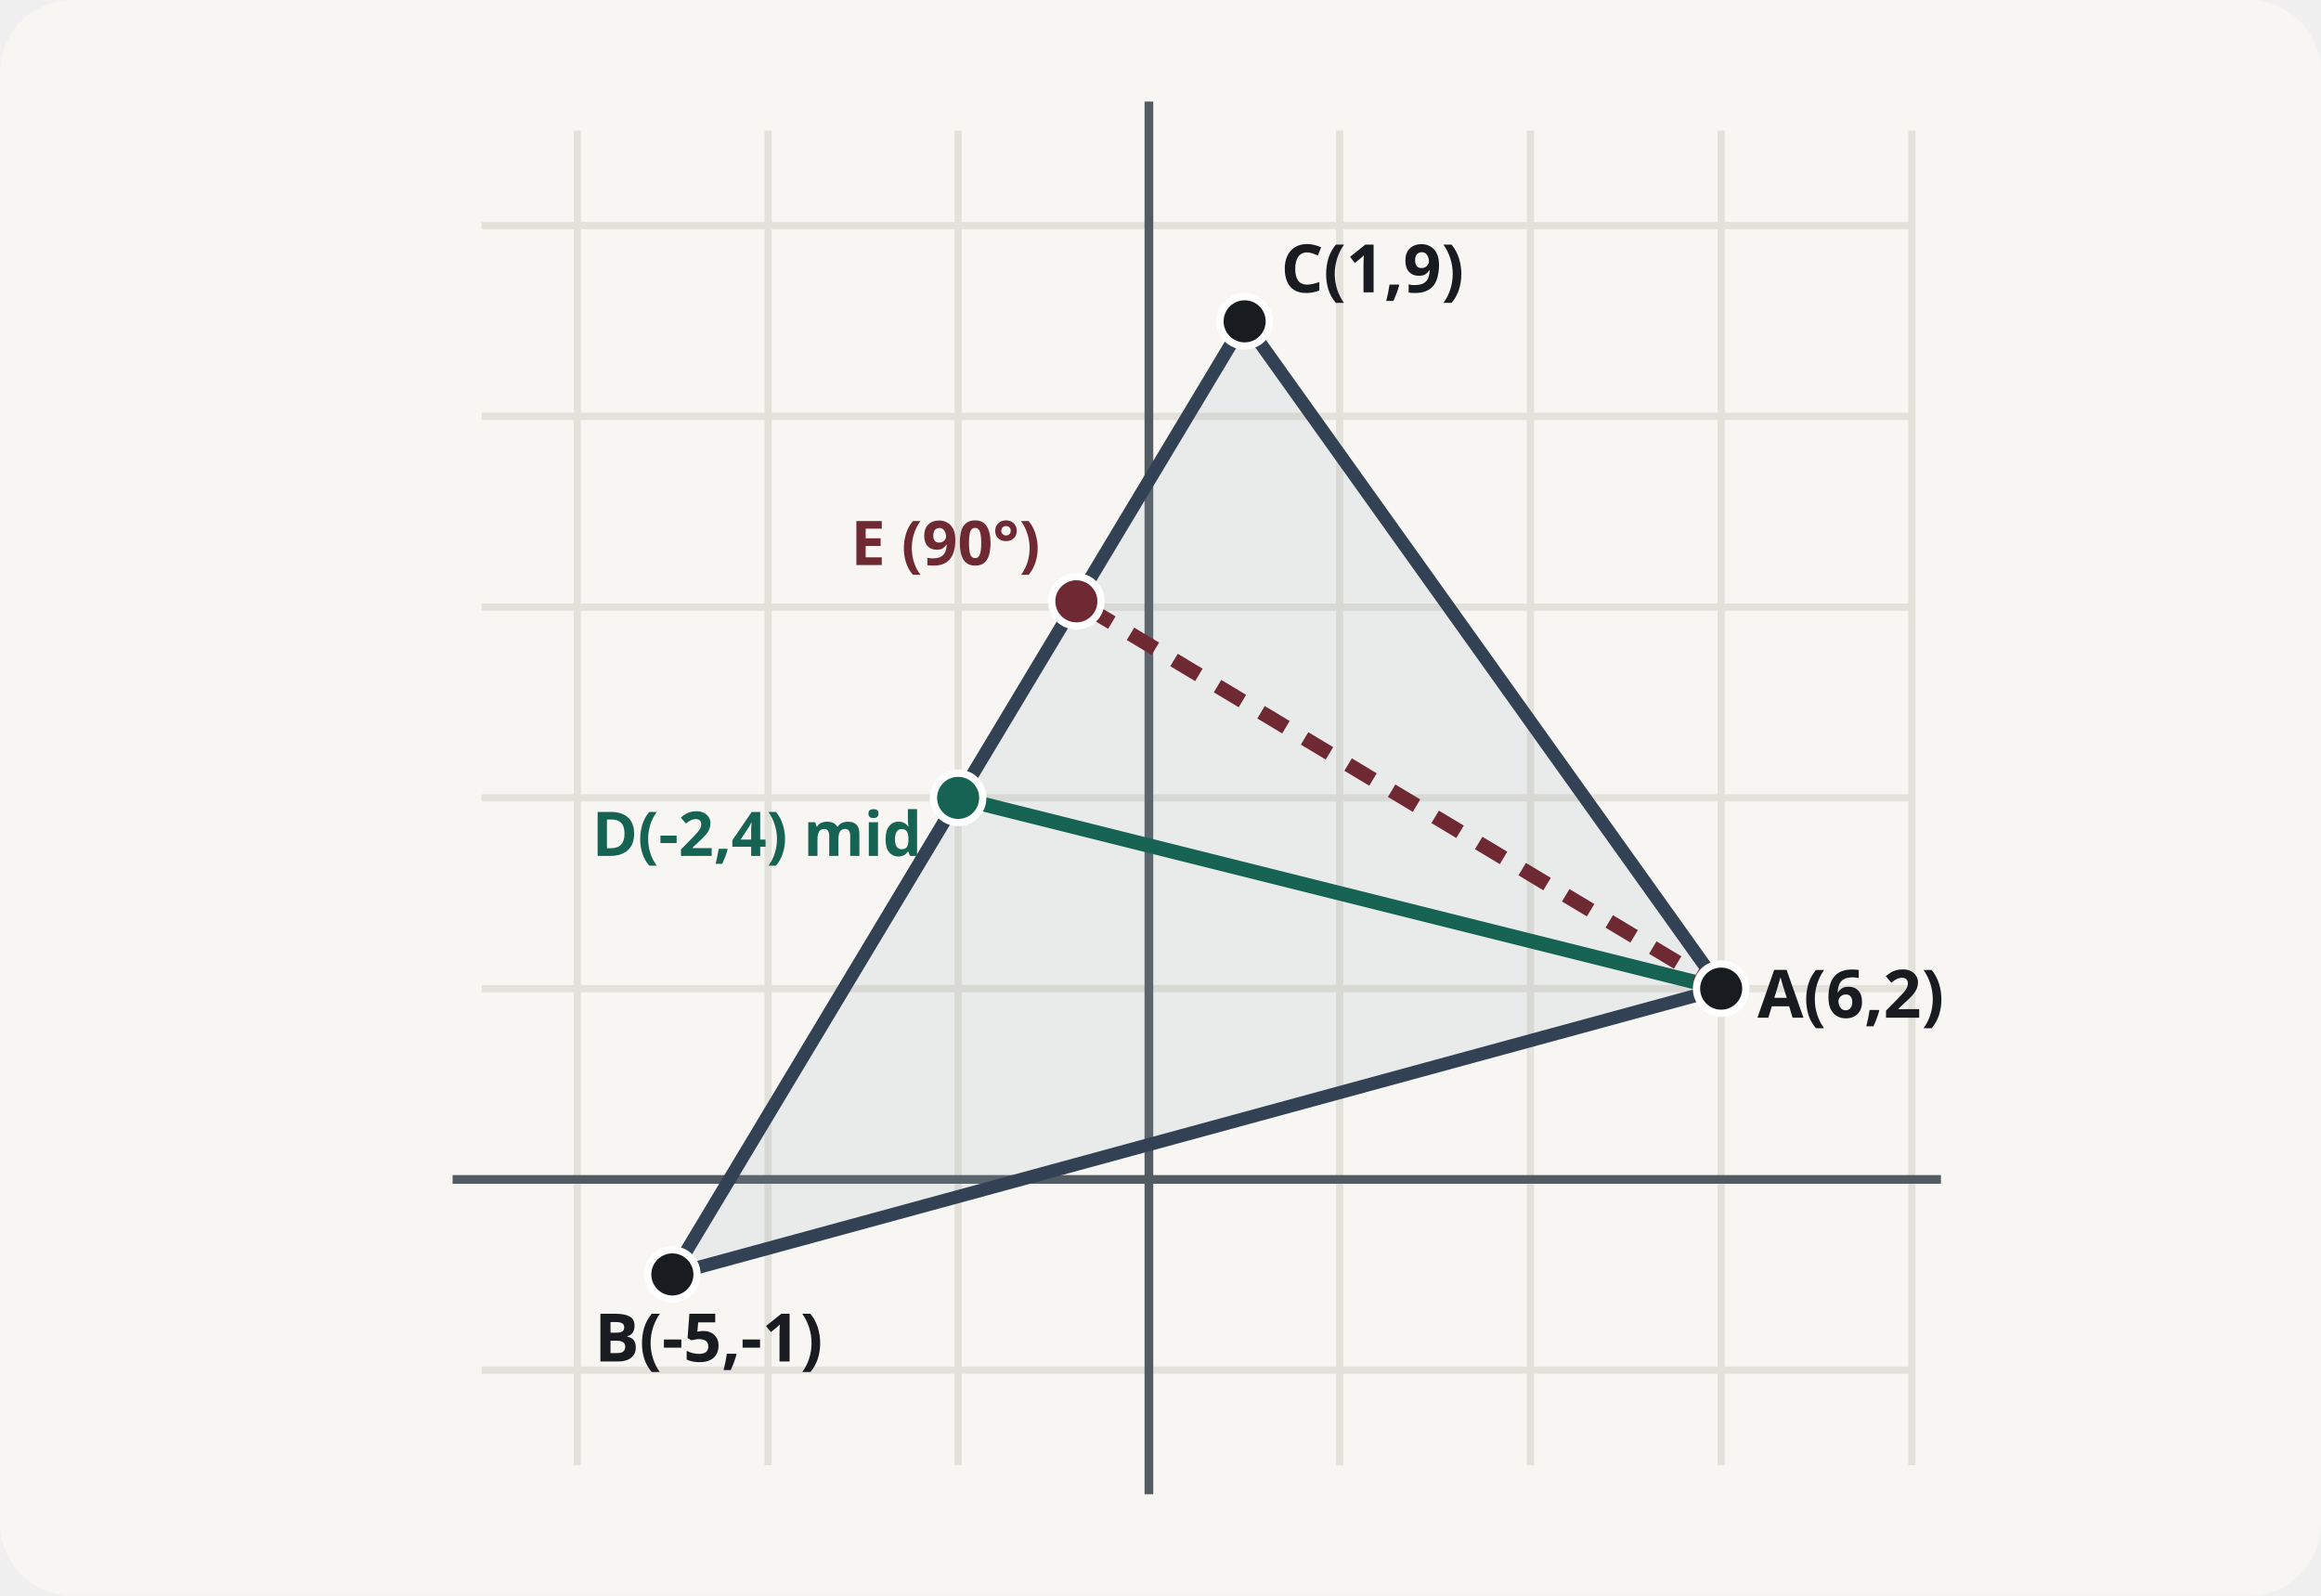
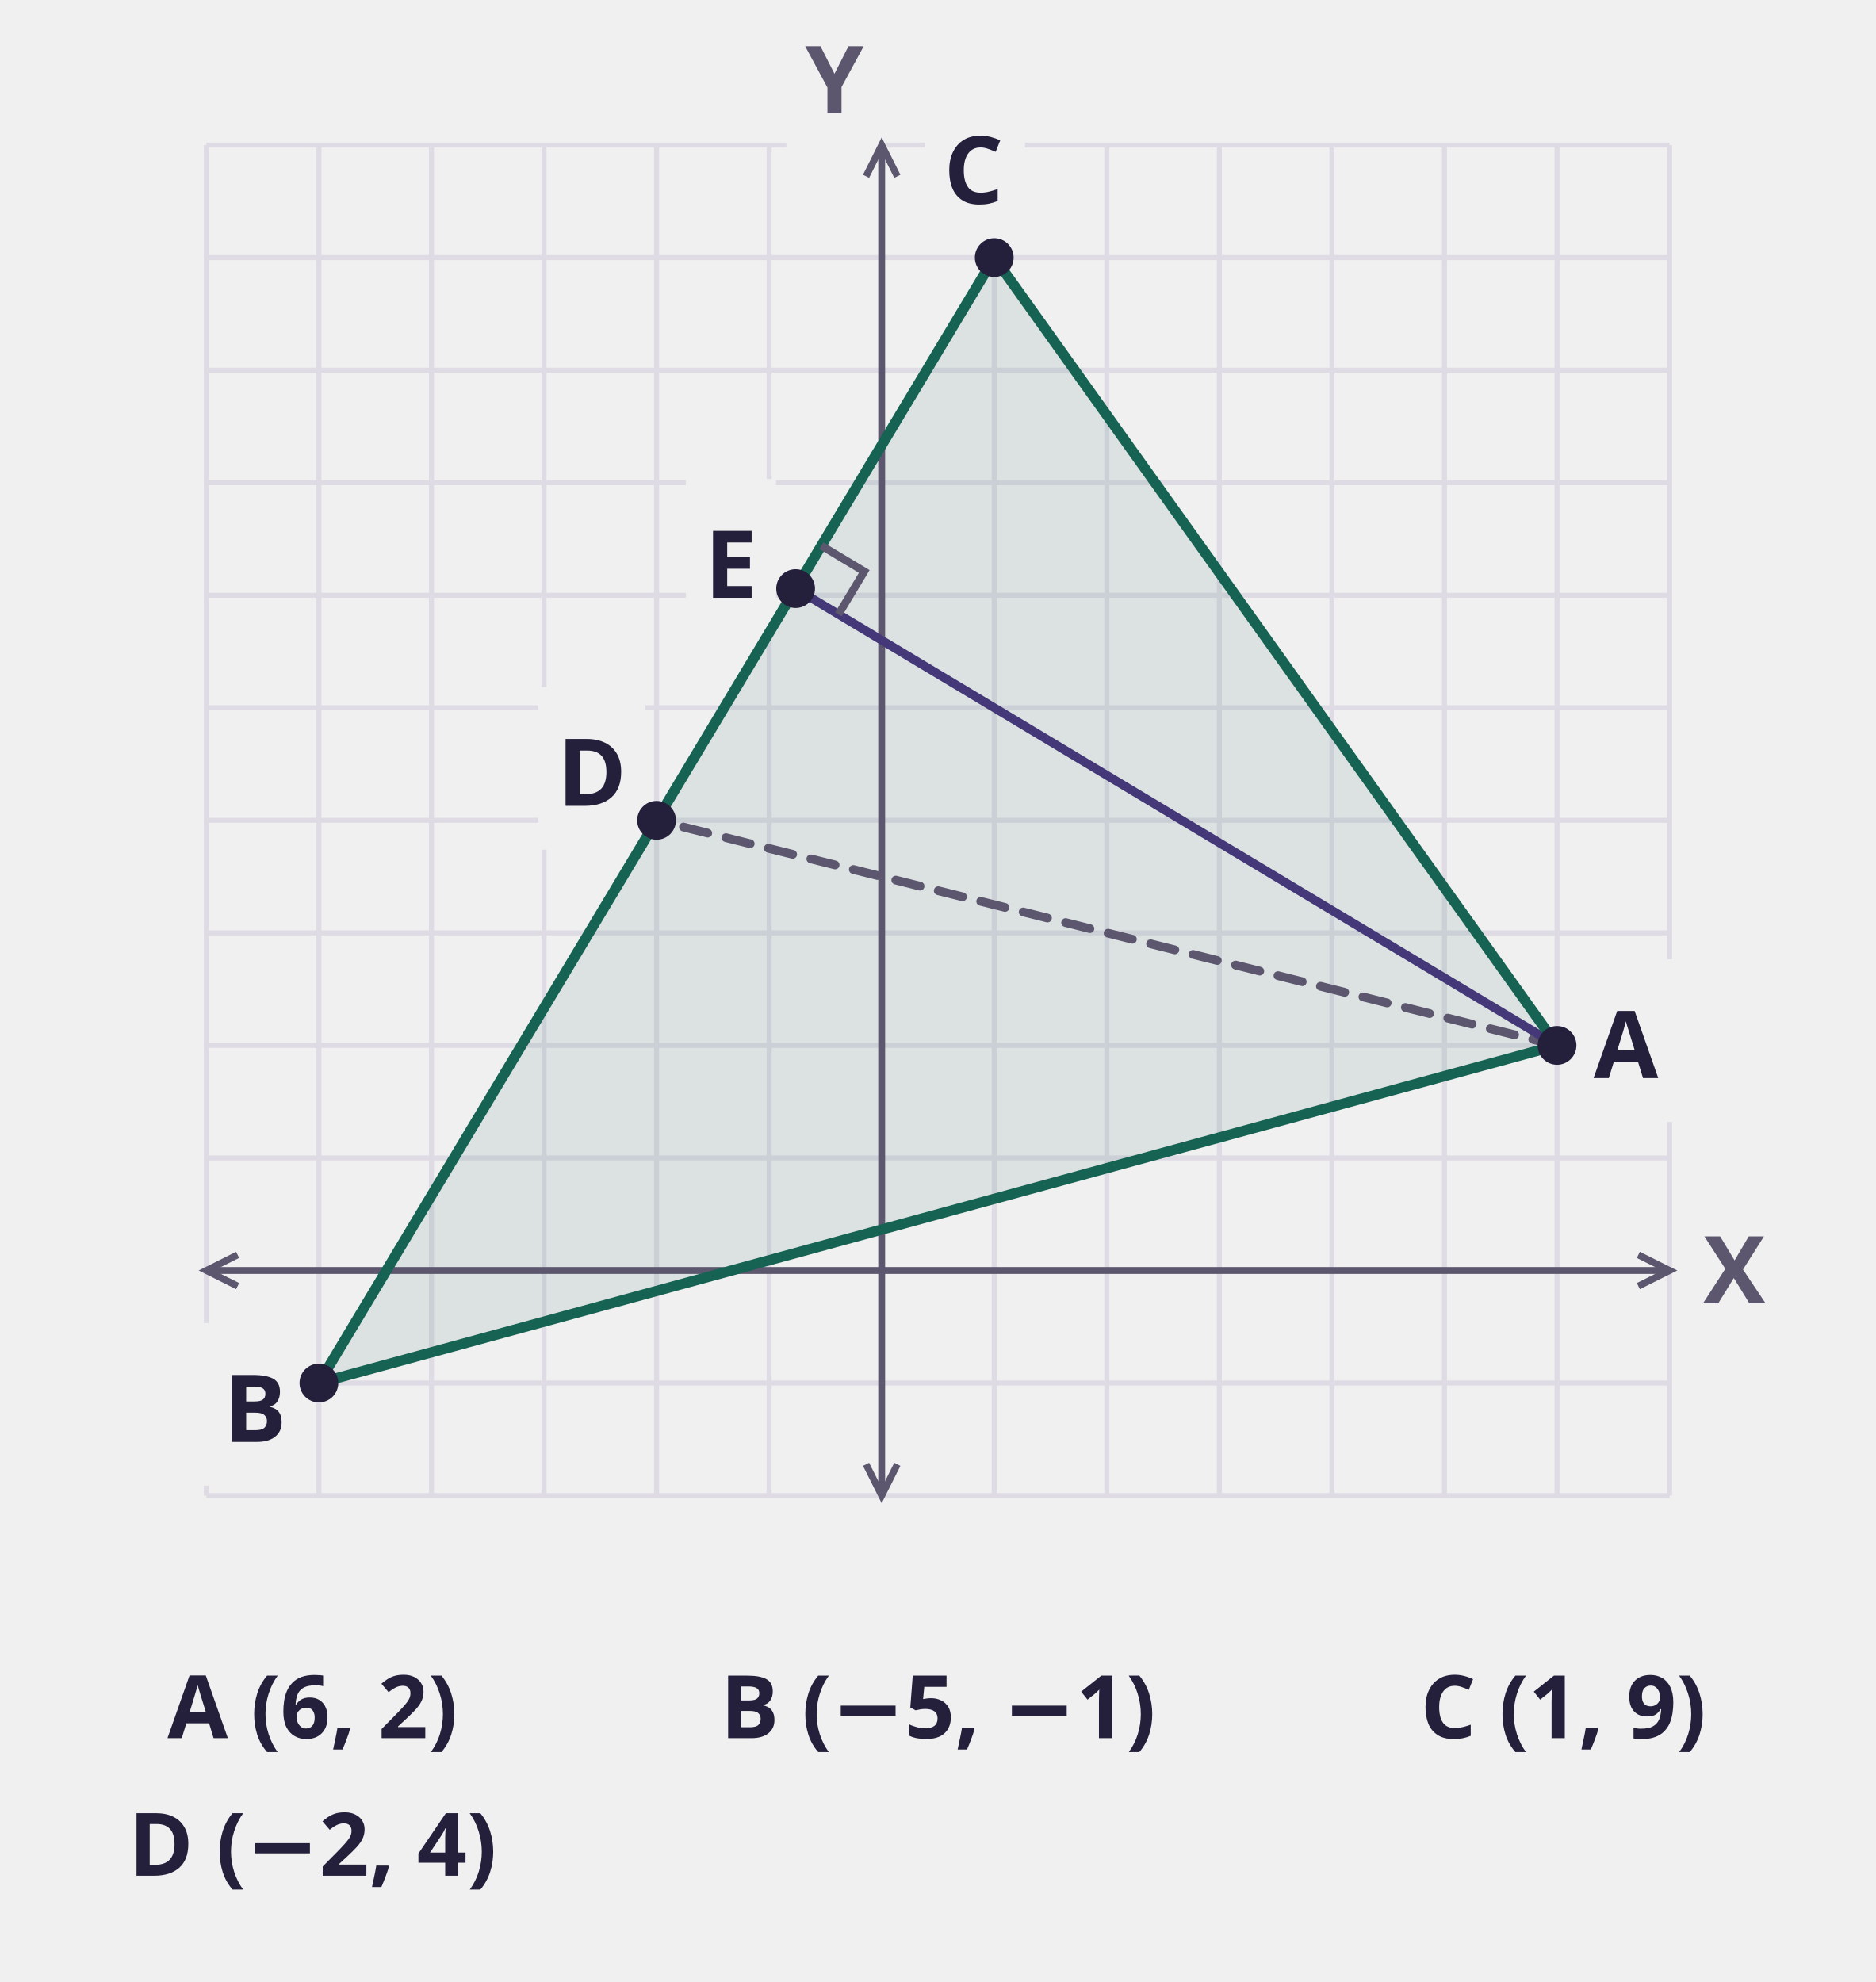
- <svg xmlns="http://www.w3.org/2000/svg" viewBox="0 0 320 220" role="img" aria-labelledby="t desc">
-   <rect width="320" height="220" rx="10" fill="#F7F6F2" />
-   <line x1="79.6" y1="18.0" x2="79.6" y2="202.0" stroke="#E3E2DA" stroke-width="1" />
-   <line x1="105.9" y1="18.0" x2="105.9" y2="202.0" stroke="#E3E2DA" stroke-width="1" />
-   <line x1="132.1" y1="18.0" x2="132.1" y2="202.0" stroke="#E3E2DA" stroke-width="1" />
-   <line x1="158.4" y1="18.0" x2="158.4" y2="202.0" stroke="#E3E2DA" stroke-width="1" />
-   <line x1="184.7" y1="18.0" x2="184.7" y2="202.0" stroke="#E3E2DA" stroke-width="1" />
-   <line x1="211" y1="18.0" x2="211" y2="202.0" stroke="#E3E2DA" stroke-width="1" />
-   <line x1="237.3" y1="18.0" x2="237.3" y2="202.0" stroke="#E3E2DA" stroke-width="1" />
-   <line x1="263.6" y1="18.0" x2="263.6" y2="202.0" stroke="#E3E2DA" stroke-width="1" />
-   <line x1="66.4" y1="188.9" x2="263.6" y2="188.9" stroke="#E3E2DA" stroke-width="1" />
-   <line x1="66.4" y1="162.6" x2="263.6" y2="162.6" stroke="#E3E2DA" stroke-width="1" />
-   <line x1="66.4" y1="136.3" x2="263.6" y2="136.3" stroke="#E3E2DA" stroke-width="1" />
-   <line x1="66.4" y1="110" x2="263.6" y2="110" stroke="#E3E2DA" stroke-width="1" />
-   <line x1="66.4" y1="83.7" x2="263.6" y2="83.7" stroke="#E3E2DA" stroke-width="1" />
-   <line x1="66.4" y1="57.4" x2="263.6" y2="57.4" stroke="#E3E2DA" stroke-width="1" />
-   <line x1="66.4" y1="31.1" x2="263.6" y2="31.1" stroke="#E3E2DA" stroke-width="1" />
-   <line x1="62.4" y1="162.6" x2="267.6" y2="162.6" stroke="#525B62" stroke-width="1.2" />
-   <line x1="158.4" y1="14.0" x2="158.4" y2="206.0" stroke="#525B62" stroke-width="1.2" />
-   <polygon points="237.3,136.3 92.7,175.7 171.6,44.3" fill="#94A3B8" fill-opacity="0.14" stroke="#334155" stroke-width="1.8" stroke-linejoin="round" />
-   <line x1="237.3" y1="136.3" x2="132.1" y2="110" stroke="#166353" stroke-width="2" />
-   <line x1="237.3" y1="136.3" x2="148.4" y2="82.9" stroke="#6E2933" stroke-width="2" stroke-dasharray="4 3" />
-   <circle cx="237.3" cy="136.3" r="3.4" fill="#181B20" stroke="#FFFFFF" stroke-width="1" />
-   <text x="242.3" y="140.3" font-family="system-ui,sans-serif" font-size="9.2" font-weight="700" text-anchor="start" fill="#181B20">A(6,2)</text>
-   <circle cx="92.7" cy="175.7" r="3.4" fill="#181B20" stroke="#FFFFFF" stroke-width="1" />
-   <text x="97.7" y="187.7" font-family="system-ui,sans-serif" font-size="9.2" font-weight="700" text-anchor="middle" fill="#181B20">B(-5,-1)</text>
-   <circle cx="171.6" cy="44.3" r="3.4" fill="#181B20" stroke="#FFFFFF" stroke-width="1" />
-   <text x="176.6" y="40.3" font-family="system-ui,sans-serif" font-size="9.2" font-weight="700" text-anchor="start" fill="#181B20">C(1,9)</text>
-   <circle cx="132.1" cy="110" r="3.4" fill="#166353" stroke="#FFFFFF" stroke-width="1" />
-   <text x="127.1" y="118" font-family="system-ui,sans-serif" font-size="8.5" font-weight="700" text-anchor="end" fill="#166353">D(-2,4) mid</text>
-   <circle cx="148.4" cy="82.9" r="3.4" fill="#6E2933" stroke="#FFFFFF" stroke-width="1" />
-   <text x="143.4" y="77.9" font-family="system-ui,sans-serif" font-size="8.5" font-weight="700" text-anchor="end" fill="#6E2933">E (90°)</text>
+ <svg xmlns="http://www.w3.org/2000/svg" role="img" font-family="system-ui, sans-serif" font-weight="550" aria-labelledby="t desc" viewBox="0 0 300 317">
+   <g aria-hidden="true" stroke="#dedbe4" stroke-width=".8">
+     <line x1="33" y1="23.2" x2="33" y2="211.615" />
+     <line x1="33" y1="237.615" x2="33" y2="239.2" />
+     <line x1="51" y1="23.2" x2="51" y2="239.2" />
+     <line x1="69" y1="23.2" x2="69" y2="239.2" />
+     <line x1="87" y1="23.2" x2="87" y2="109.89" />
+     <line x1="87" y1="135.89" x2="87" y2="239.2" />
+     <line x1="105" y1="23.2" x2="105" y2="239.2" />
+     <line x1="123" y1="23.2" x2="123" y2="76.611" />
+     <line x1="123" y1="102.611" x2="123" y2="239.2" />
+     <line x1="159" y1="39.553" x2="159" y2="239.2" />
+     <line x1="177" y1="23.2" x2="177" y2="239.2" />
+     <line x1="195" y1="23.2" x2="195" y2="239.2" />
+     <line x1="213" y1="23.2" x2="213" y2="239.2" />
+     <line x1="231" y1="23.2" x2="231" y2="239.2" />
+     <line x1="249" y1="23.2" x2="249" y2="239.2" />
+     <line x1="267" y1="23.2" x2="267" y2="153.435" />
+     <line x1="267" y1="179.435" x2="267" y2="239.2" />
+     <line x1="33" y1="239.2" x2="267" y2="239.2" />
+     <line x1="48.846" y1="221.2" x2="267" y2="221.2" />
+     <line x1="33" y1="185.2" x2="267" y2="185.2" />
+     <line x1="33" y1="167.2" x2="251.839" y2="167.2" />
+     <line x1="33" y1="149.2" x2="267" y2="149.2" />
+     <line x1="33" y1="131.2" x2="86.095" y2="131.2" />
+     <line x1="103.205" y1="131.2" x2="267" y2="131.2" />
+     <line x1="33" y1="113.2" x2="86.095" y2="113.2" />
+     <line x1="103.205" y1="113.2" x2="267" y2="113.2" />
+     <line x1="33" y1="95.2" x2="109.682" y2="95.2" />
+     <line x1="124.088" y1="95.2" x2="267" y2="95.2" />
+     <line x1="33" y1="77.2" x2="109.682" y2="77.2" />
+     <line x1="124.088" y1="77.2" x2="267" y2="77.2" />
+     <line x1="33" y1="59.2" x2="267" y2="59.2" />
+     <line x1="33" y1="41.2" x2="267" y2="41.2" />
+     <line x1="33" y1="23.2" x2="125.753" y2="23.2" />
+     <line x1="141.753" y1="23.2" x2="147.923" y2="23.2" />
+     <line x1="163.923" y1="23.2" x2="267" y2="23.2" />
+   </g>
+   <polygon points="249,167.2 51,221.2 159,41.2" fill="#166353" fill-opacity="0.09" data-dg-region="ABC" />
+   <line x1="33" y1="203.2" x2="267" y2="203.2" stroke="#5c566e" stroke-width="1.1" data-dg-obstacle="X-axis" />
+   <polyline points="262,205.7 267,203.2 262,200.7" fill="none" stroke="#5c566e" stroke-width="1.1" data-dg-obstacle="X-arrow" />
+   <polyline points="38,200.7 33,203.2 38,205.7" fill="none" stroke="#5c566e" stroke-width="1.1" data-dg-obstacle="X′-arrow" />
+   <line x1="141" y1="239.2" x2="141" y2="23.2" stroke="#5c566e" stroke-width="1.1" data-dg-obstacle="Y-axis" />
+   <polyline points="143.5,28.2 141,23.2 138.5,28.2" fill="none" stroke="#5c566e" stroke-width="1.1" data-dg-obstacle="Y-arrow" />
+   <polyline points="138.5,234.2 141,239.2 143.5,234.2" fill="none" stroke="#5c566e" stroke-width="1.1" data-dg-obstacle="Y′-arrow" />
+   <line x1="249" y1="167.2" x2="105" y2="131.2" stroke="#5c566e" stroke-width="1.4" stroke-linecap="round" data-dg-obstacle="AD" data-dg-edge="AD" stroke-dasharray="4 3" />
+   <line x1="249" y1="167.2" x2="127.235" y2="94.141" stroke="#443878" stroke-width="1.4" stroke-linecap="round" data-dg-obstacle="AE" data-dg-edge="AE" />
+   <line x1="249" y1="167.2" x2="51" y2="221.2" stroke="#166353" stroke-width="1.65" stroke-linecap="round" data-dg-obstacle="AB" data-dg-edge="AB" />
+   <line x1="51" y1="221.2" x2="159" y2="41.2" stroke="#166353" stroke-width="1.65" stroke-linecap="round" data-dg-obstacle="BC" data-dg-edge="BC" />
+   <line x1="159" y1="41.2" x2="249" y2="167.2" stroke="#166353" stroke-width="1.65" stroke-linecap="round" data-dg-obstacle="CA" data-dg-edge="CA" />
+   <polyline points="134.095,98.257 138.211,91.397 131.351,87.281" fill="none" stroke="#5c566e" stroke-width="1.25" data-dg-obstacle="right-angle" />
+   <circle cx="249" cy="167.2" r="3.1" fill="#24203c" data-dg-obstacle="point-A" data-dg-fill="" data-dg-point="A" />
+   <circle cx="51" cy="221.2" r="3.1" fill="#24203c" data-dg-obstacle="point-B" data-dg-fill="" data-dg-point="B" />
+   <circle cx="159" cy="41.2" r="3.1" fill="#24203c" data-dg-obstacle="point-C" data-dg-fill="" data-dg-point="C" />
+   <circle cx="105" cy="131.2" r="3.1" fill="#24203c" data-dg-obstacle="point-D" data-dg-fill="" data-dg-point="D" />
+   <circle cx="127.235" cy="94.141" r="3.1" fill="#24203c" data-dg-obstacle="point-E" data-dg-fill="" data-dg-point="E" />
+   <text text-anchor="middle" dy=".35em" fill="#5c566e" data-dg-label="X" data-dg-font="vertex" x="277.35" y="203.2" font-size="15">X</text>
+   <text text-anchor="middle" dy=".35em" fill="#5c566e" data-dg-label="Y" data-dg-font="vertex" x="133.44" y="12.85" font-size="15">Y</text>
+   <text text-anchor="middle" dy=".35em" fill="#24203c" data-dg-label="A" data-dg-font="vertex" x="260.019" y="167.185" font-size="15">A</text>
+   <text text-anchor="middle" dy=".35em" fill="#24203c" data-dg-label="B" data-dg-font="vertex" x="40.799" y="225.365" font-size="15">B</text>
+   <text text-anchor="middle" dy=".35em" fill="#24203c" data-dg-label="C" data-dg-font="vertex" x="155.704" y="27.303" font-size="15">C</text>
+   <text text-anchor="middle" dy=".35em" fill="#24203c" data-dg-label="D" data-dg-font="vertex" x="94.65" y="123.64" font-size="15">D</text>
+   <text text-anchor="middle" dy=".35em" fill="#24203c" data-dg-label="E" data-dg-font="vertex" x="116.885" y="90.361" font-size="15">E</text>
+   <text x="50" y="278" text-anchor="middle" font-size="14" fill="#24203c">A (6, 2)</text>
+   <text x="150" y="278" text-anchor="middle" font-size="14" fill="#24203c">B (−5, −1)</text>
+   <text x="250" y="278" text-anchor="middle" font-size="14" fill="#24203c">C (1, 9)</text>
+   <text x="50" y="300" text-anchor="middle" font-size="14" fill="#24203c">D (−2, 4)</text>
</svg>
